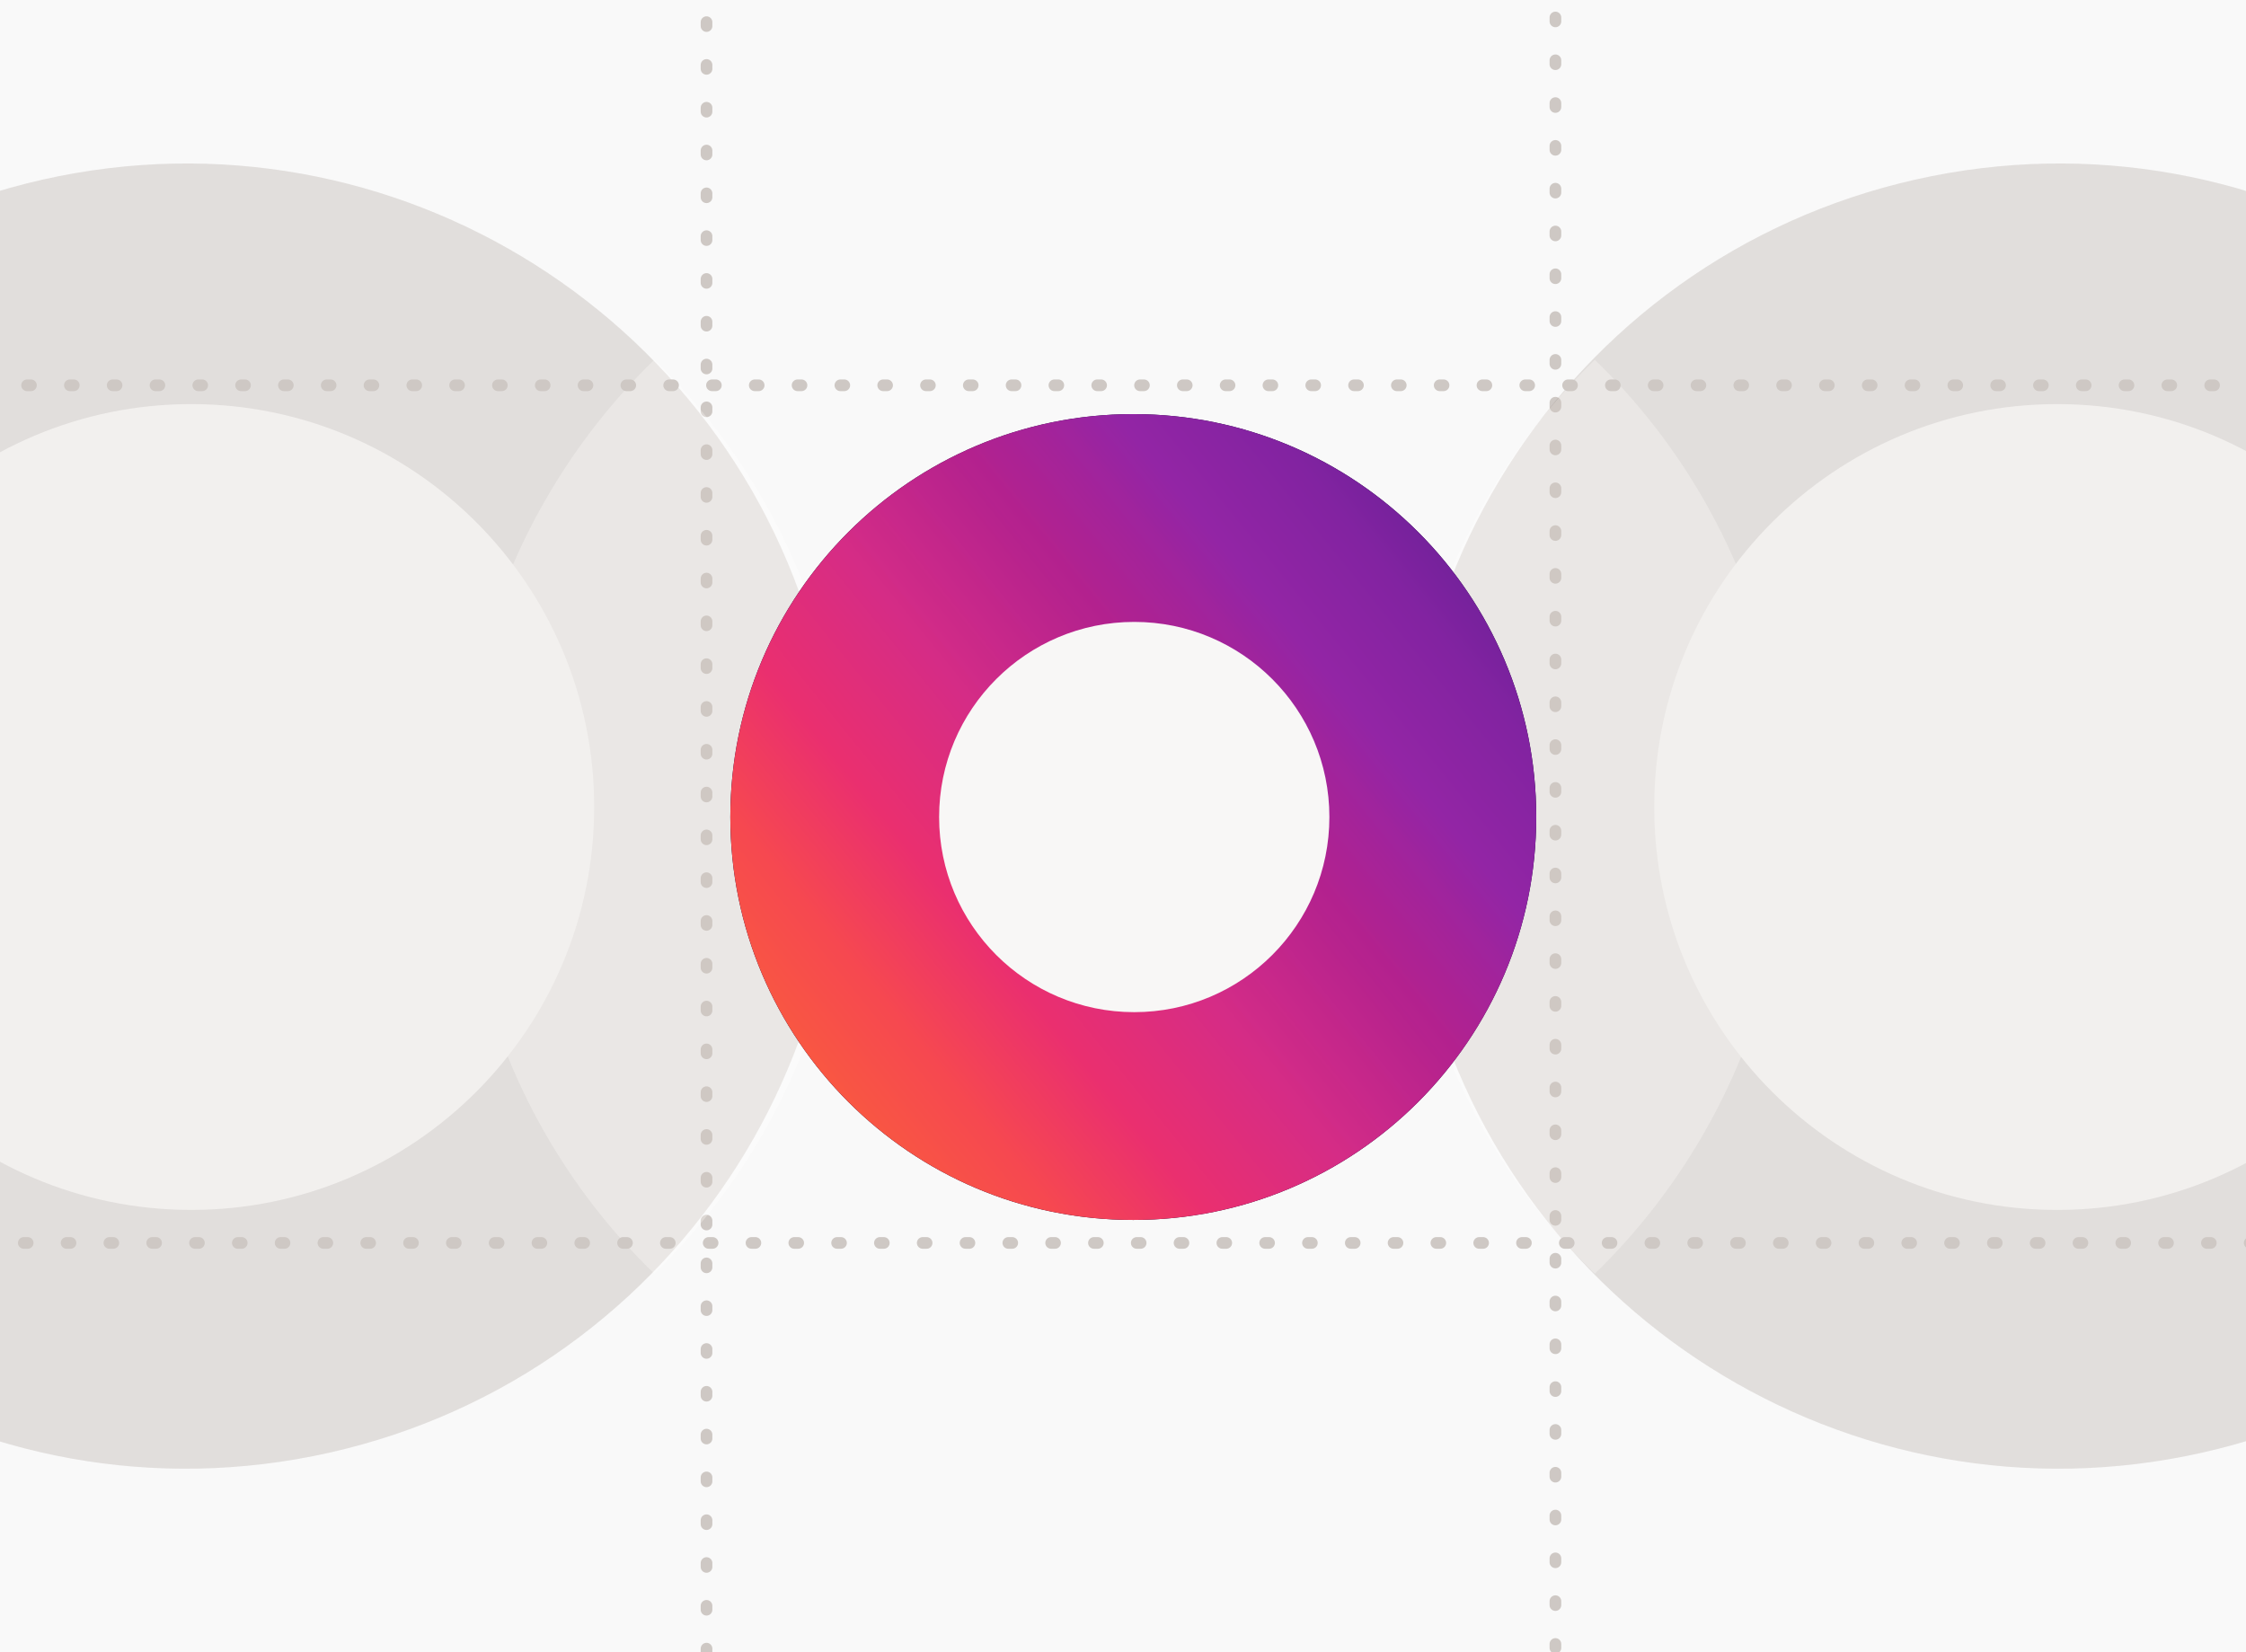
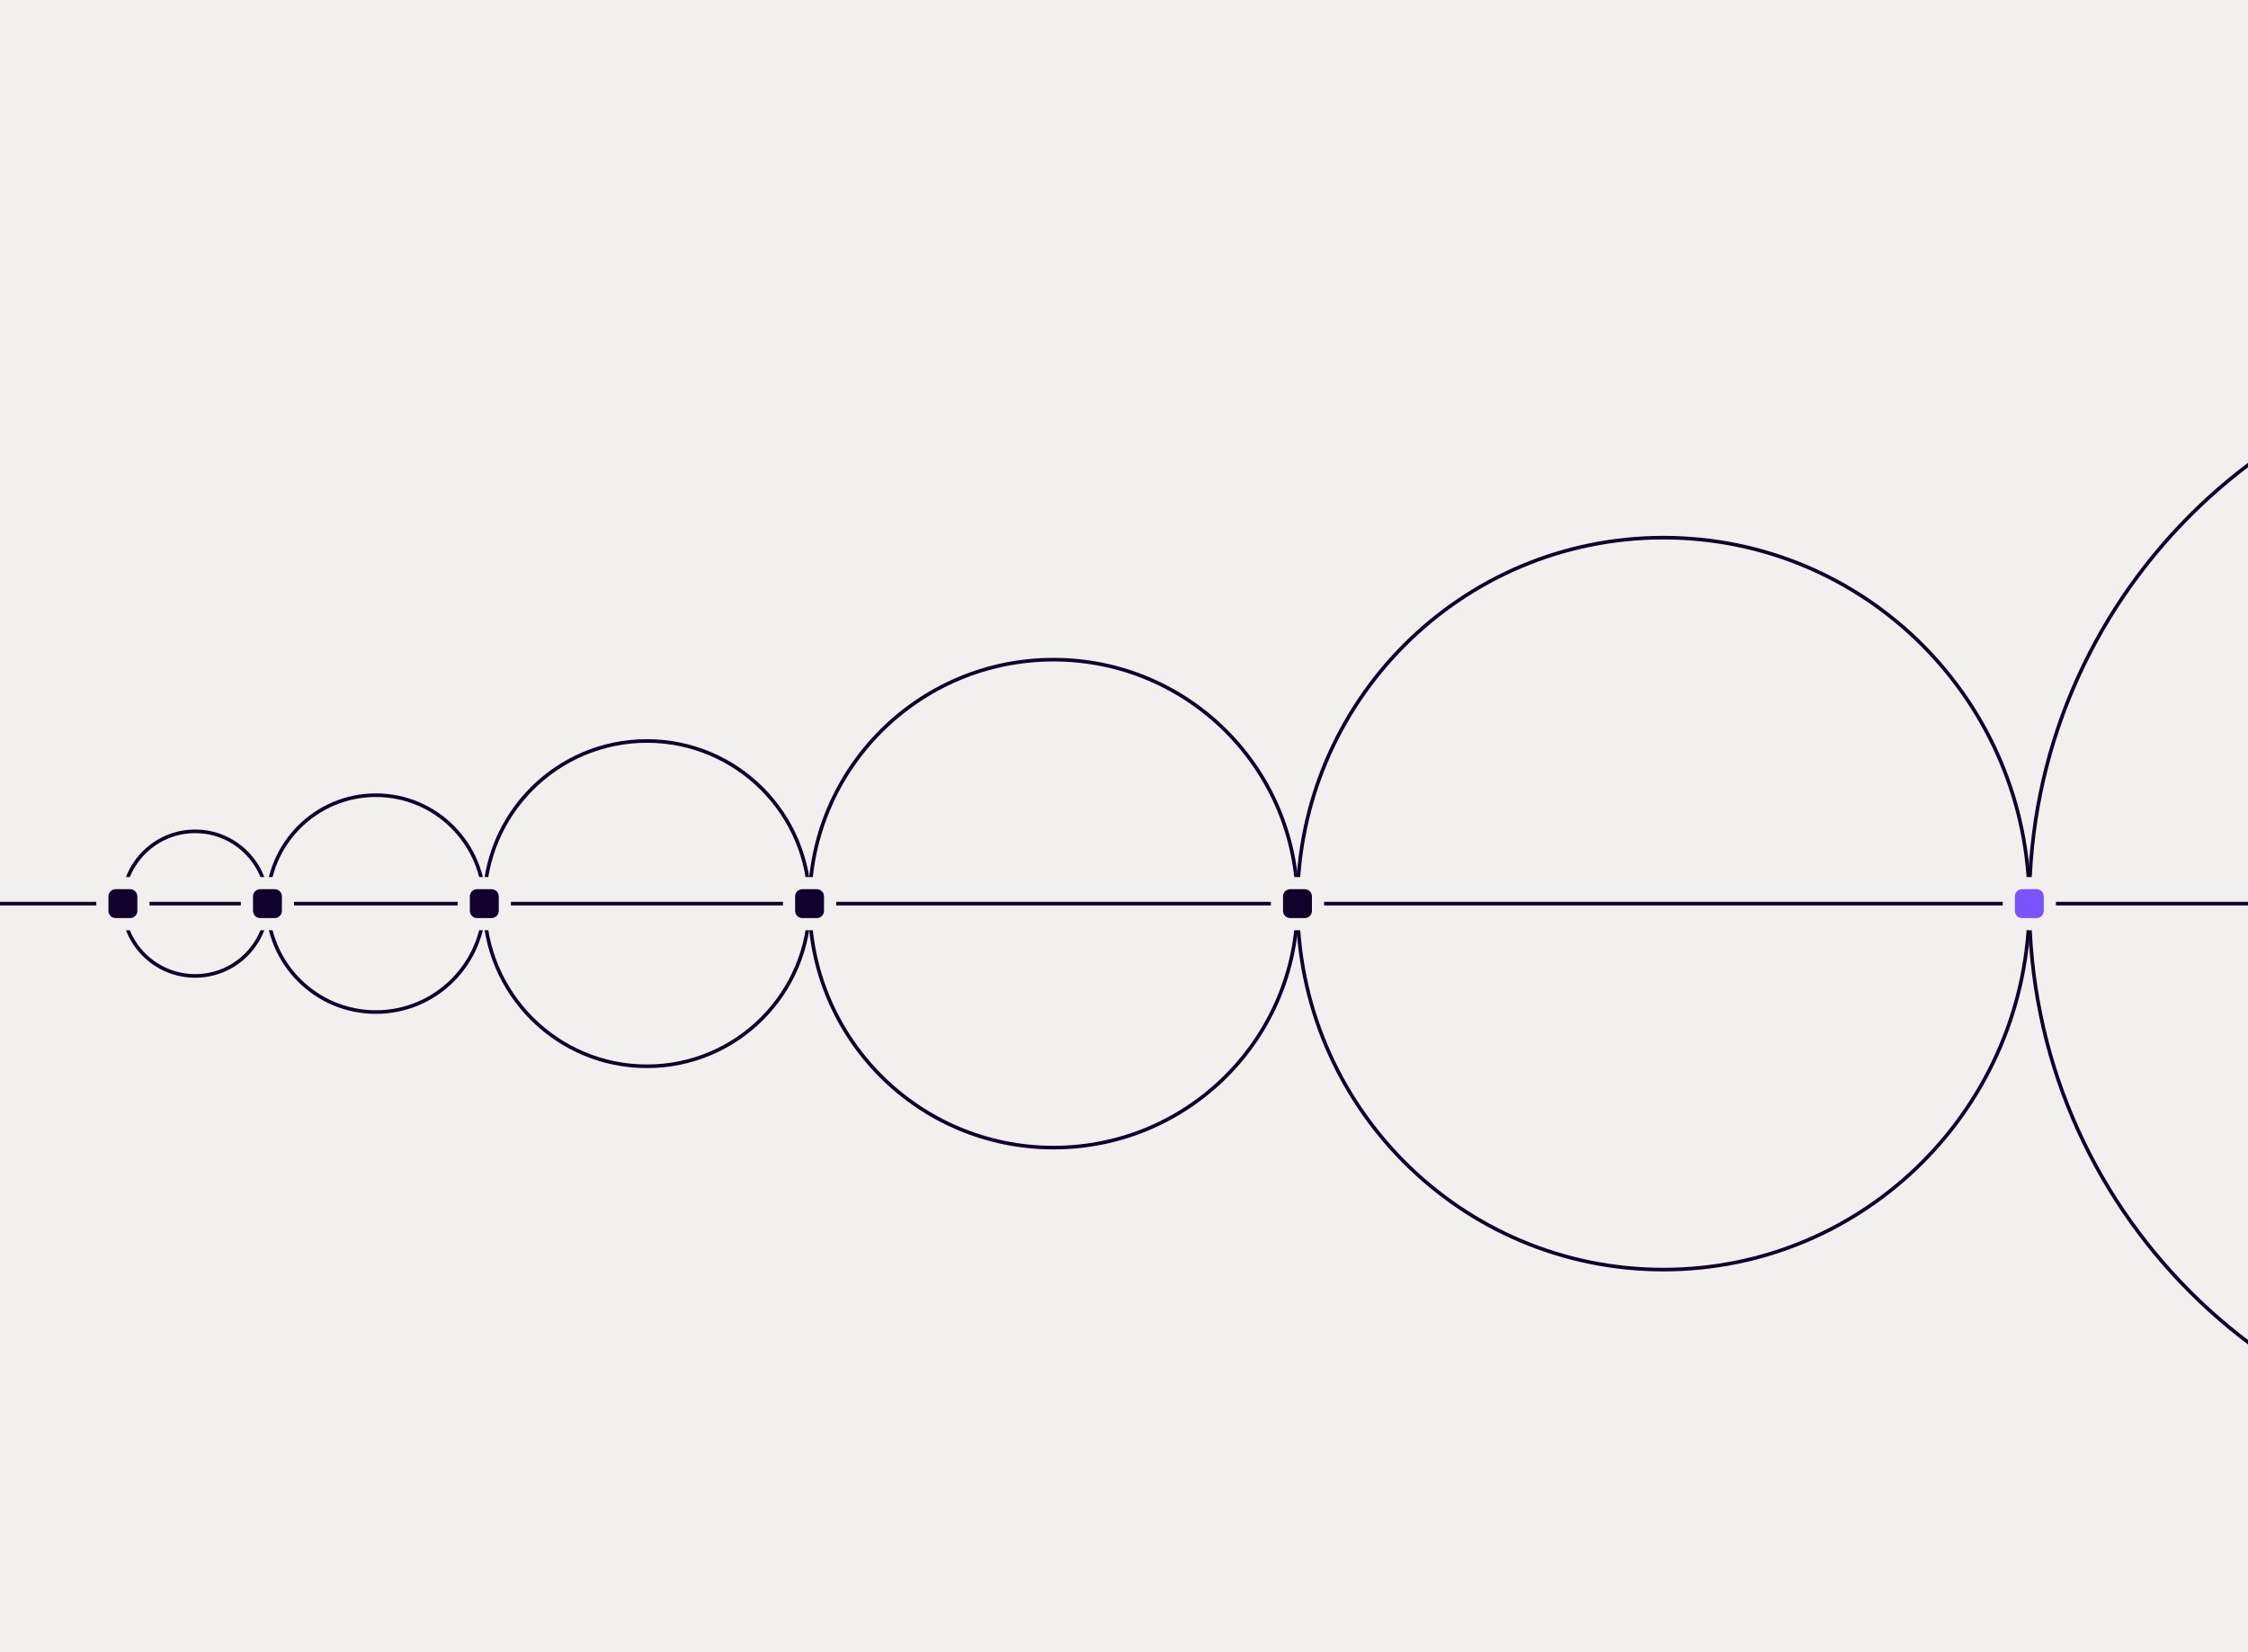
- <svg xmlns="http://www.w3.org/2000/svg" viewBox="0 0 340 250" fill="none">
-   <g clip-path="url(#clip0_300_12947)">
-     <rect width="340" height="250" fill="#CEC8C4" />
-     <g clip-path="url(#clip1_300_12947)">
-       <rect width="340.125" height="340.125" transform="translate(-0.125 -37)" fill="#F9F9F9" />
-       <line x1="235.459" y1="327.239" x2="235.459" y2="-68.299" stroke="#CEC8C4" stroke-width="1.766" stroke-linecap="round" stroke-linejoin="round" stroke-dasharray="0.59 5.89" />
-       <line x1="106.954" y1="334.424" x2="106.954" y2="-61.114" stroke="#CEC8C4" stroke-width="1.766" stroke-linecap="round" stroke-linejoin="round" stroke-dasharray="0.59 5.89" />
-       <g opacity="0.5" style="mix-blend-mode:multiply">
-         <circle cx="28.194" cy="123.553" r="98.783" transform="rotate(167.316 28.194 123.553)" fill="#CEC8C4" />
-       </g>
-       <g opacity="0.5" style="mix-blend-mode:multiply">
-         <circle cx="311.68" cy="123.553" r="98.783" transform="rotate(167.316 311.68 123.553)" fill="#CEC8C4" />
-       </g>
-       <g opacity="0.5" style="mix-blend-mode:overlay">
-         <path d="M99.043 54.473C112.06 67.078 121.673 83.49 125.949 102.487C133.589 136.433 122.293 170.224 99.046 192.822C86.031 180.217 76.417 163.805 72.141 144.808C64.501 110.862 75.797 77.07 99.043 54.473Z" fill="#CEC8C4" />
-       </g>
-       <g opacity="0.5" style="mix-blend-mode:overlay">
-         <path d="M241.426 54.474C254.442 67.078 264.056 83.49 268.332 102.487C275.972 136.433 264.675 170.224 241.43 192.821C228.414 180.217 218.8 163.805 214.524 144.809C206.884 110.863 218.18 77.071 241.426 54.474Z" fill="#CEC8C4" />
-       </g>
-       <line x1="354.608" y1="58.33" x2="-5.409" y2="58.33" stroke="#CEC8C4" stroke-width="1.766" stroke-linecap="round" stroke-linejoin="round" stroke-dasharray="0.59 5.89" />
-       <circle cx="28.947" cy="122.178" r="61" transform="rotate(90 28.9472 122.178)" fill="#F2F0EE" />
-       <circle cx="311.418" cy="122.179" r="61" transform="rotate(90 311.418 122.179)" fill="#F2F0EE" />
-       <circle cx="171.558" cy="123.694" r="61" transform="rotate(90 171.558 123.694)" fill="#10022C" />
-       <circle cx="171.558" cy="123.694" r="61" transform="rotate(90 171.558 123.694)" fill="url(#paint0_linear_300_12947)" />
-       <circle cx="171.703" cy="123.694" r="29.541" fill="#F8F7F6" />
-       <line x1="354.111" y1="188.173" x2="-5.906" y2="188.173" stroke="#CEC8C4" stroke-width="1.766" stroke-linecap="round" stroke-linejoin="round" stroke-dasharray="0.59 5.89" />
-     </g>
+ <svg xmlns="http://www.w3.org/2000/svg" viewBox="0 50 622 457" overflow="hidden" role="img" aria-label="Schematic line art: a chain of tangent circles growing along an axis, ending in a purple node">
+   <rect width="622" height="512" fill="#F2F0EE" />
+   <path d="M0 300 H622" fill="none" stroke="#10022C" stroke-width="1" vector-effect="non-scaling-stroke" />
+   <path d="M34.00 300.00 A20.00 20.00 0 1 1 74.00 300.00 A20.00 20.00 0 1 1 34.00 300.00" fill="none" stroke="#10022C" stroke-width="1" vector-effect="non-scaling-stroke" />
+   <path d="M74.00 300.00 A30.00 30.00 0 1 1 134.00 300.00 A30.00 30.00 0 1 1 74.00 300.00" fill="none" stroke="#10022C" stroke-width="1" vector-effect="non-scaling-stroke" />
+   <path d="M134.00 300.00 A45.00 45.00 0 1 1 224.00 300.00 A45.00 45.00 0 1 1 134.00 300.00" fill="none" stroke="#10022C" stroke-width="1" vector-effect="non-scaling-stroke" />
+   <path d="M224.00 300.00 A67.50 67.50 0 1 1 359.00 300.00 A67.50 67.50 0 1 1 224.00 300.00" fill="none" stroke="#10022C" stroke-width="1" vector-effect="non-scaling-stroke" />
+   <path d="M359.00 300.00 A101.25 101.25 0 1 1 561.50 300.00 A101.25 101.25 0 1 1 359.00 300.00" fill="none" stroke="#10022C" stroke-width="1" vector-effect="non-scaling-stroke" />
+   <path d="M561.50 300.00 A151.90 151.90 0 1 1 865.30 300.00 A151.90 151.90 0 1 1 561.50 300.00" fill="none" stroke="#10022C" stroke-width="1" vector-effect="non-scaling-stroke" />
+   <g>
+     <rect x="26.64" y="292.64" width="14.72" height="14.72" rx="5.36" fill="#F2F0EE" />
+     <rect x="30.00" y="296.00" width="8" height="8" rx="2.00" fill="#10022C" />
  </g>
-   <defs>
-     <linearGradient id="paint0_linear_300_12947" x1="91.496" y1="36.388" x2="232.672" y2="210.391" gradientUnits="userSpaceOnUse">
-       <stop offset="0.06" stop-color="#10022C" />
-       <stop offset="0.2" stop-color="#611F93" />
-       <stop offset="0.29" stop-color="#8223A1" />
-       <stop offset="0.366" stop-color="#9325A5" />
-       <stop offset="0.459" stop-color="#C52599" stop-opacity="0.9" />
-       <stop offset="0.564" stop-color="#D52C86" />
-       <stop offset="0.658" stop-color="#EA2F6F" />
-       <stop offset="0.737" stop-color="#F64850" />
-       <stop offset="0.896" stop-color="#FD6D2D" />
-       <stop offset="0.955" stop-color="#FF9E0E" stop-opacity="0.95" />
-     </linearGradient>
-   </defs>
+   <g>
+     <rect x="66.64" y="292.64" width="14.72" height="14.72" rx="5.36" fill="#F2F0EE" />
+     <rect x="70.00" y="296.00" width="8" height="8" rx="2.00" fill="#10022C" />
+   </g>
+   <g>
+     <rect x="126.64" y="292.64" width="14.72" height="14.72" rx="5.36" fill="#F2F0EE" />
+     <rect x="130.00" y="296.00" width="8" height="8" rx="2.00" fill="#10022C" />
+   </g>
+   <g>
+     <rect x="216.64" y="292.64" width="14.72" height="14.72" rx="5.36" fill="#F2F0EE" />
+     <rect x="220.00" y="296.00" width="8" height="8" rx="2.00" fill="#10022C" />
+   </g>
+   <g>
+     <rect x="351.64" y="292.64" width="14.72" height="14.72" rx="5.36" fill="#F2F0EE" />
+     <rect x="355.00" y="296.00" width="8" height="8" rx="2.00" fill="#10022C" />
+   </g>
+   <g>
+     <rect x="554.14" y="292.64" width="14.72" height="14.72" rx="5.36" fill="#F2F0EE" />
+     <rect x="557.50" y="296.00" width="8" height="8" rx="2.00" fill="#7C52FF" />
+   </g>
</svg>
